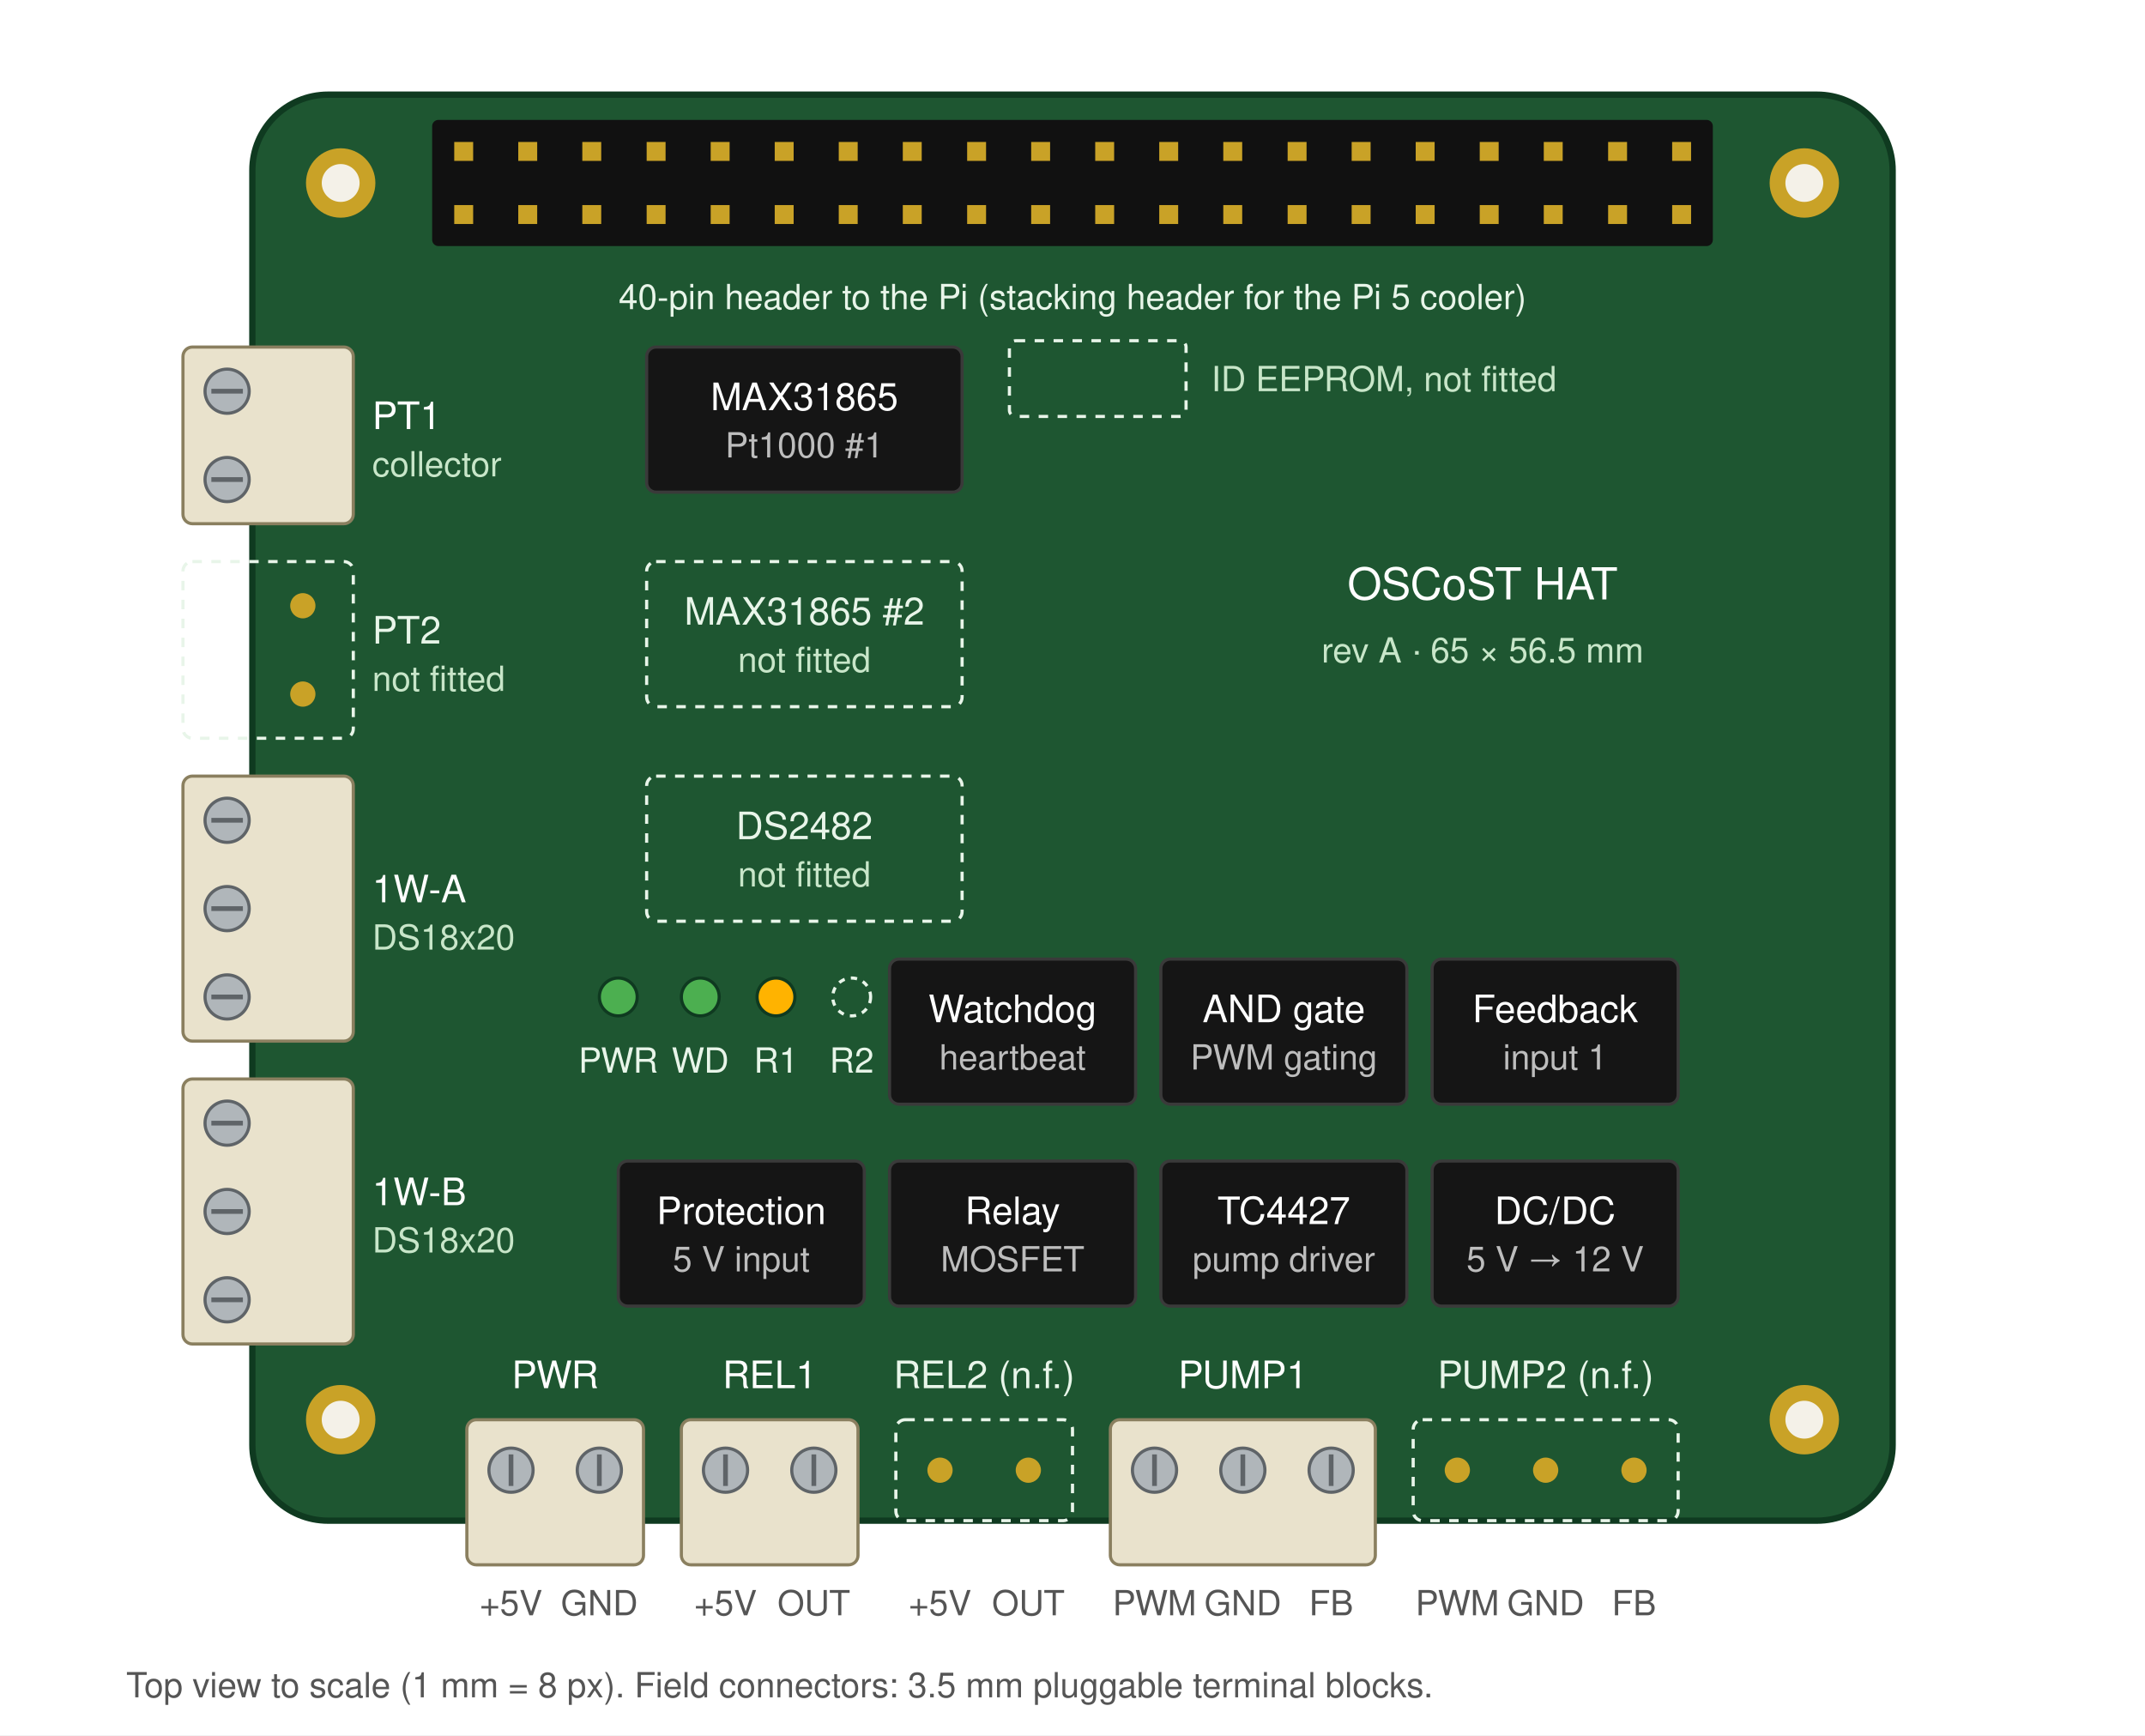
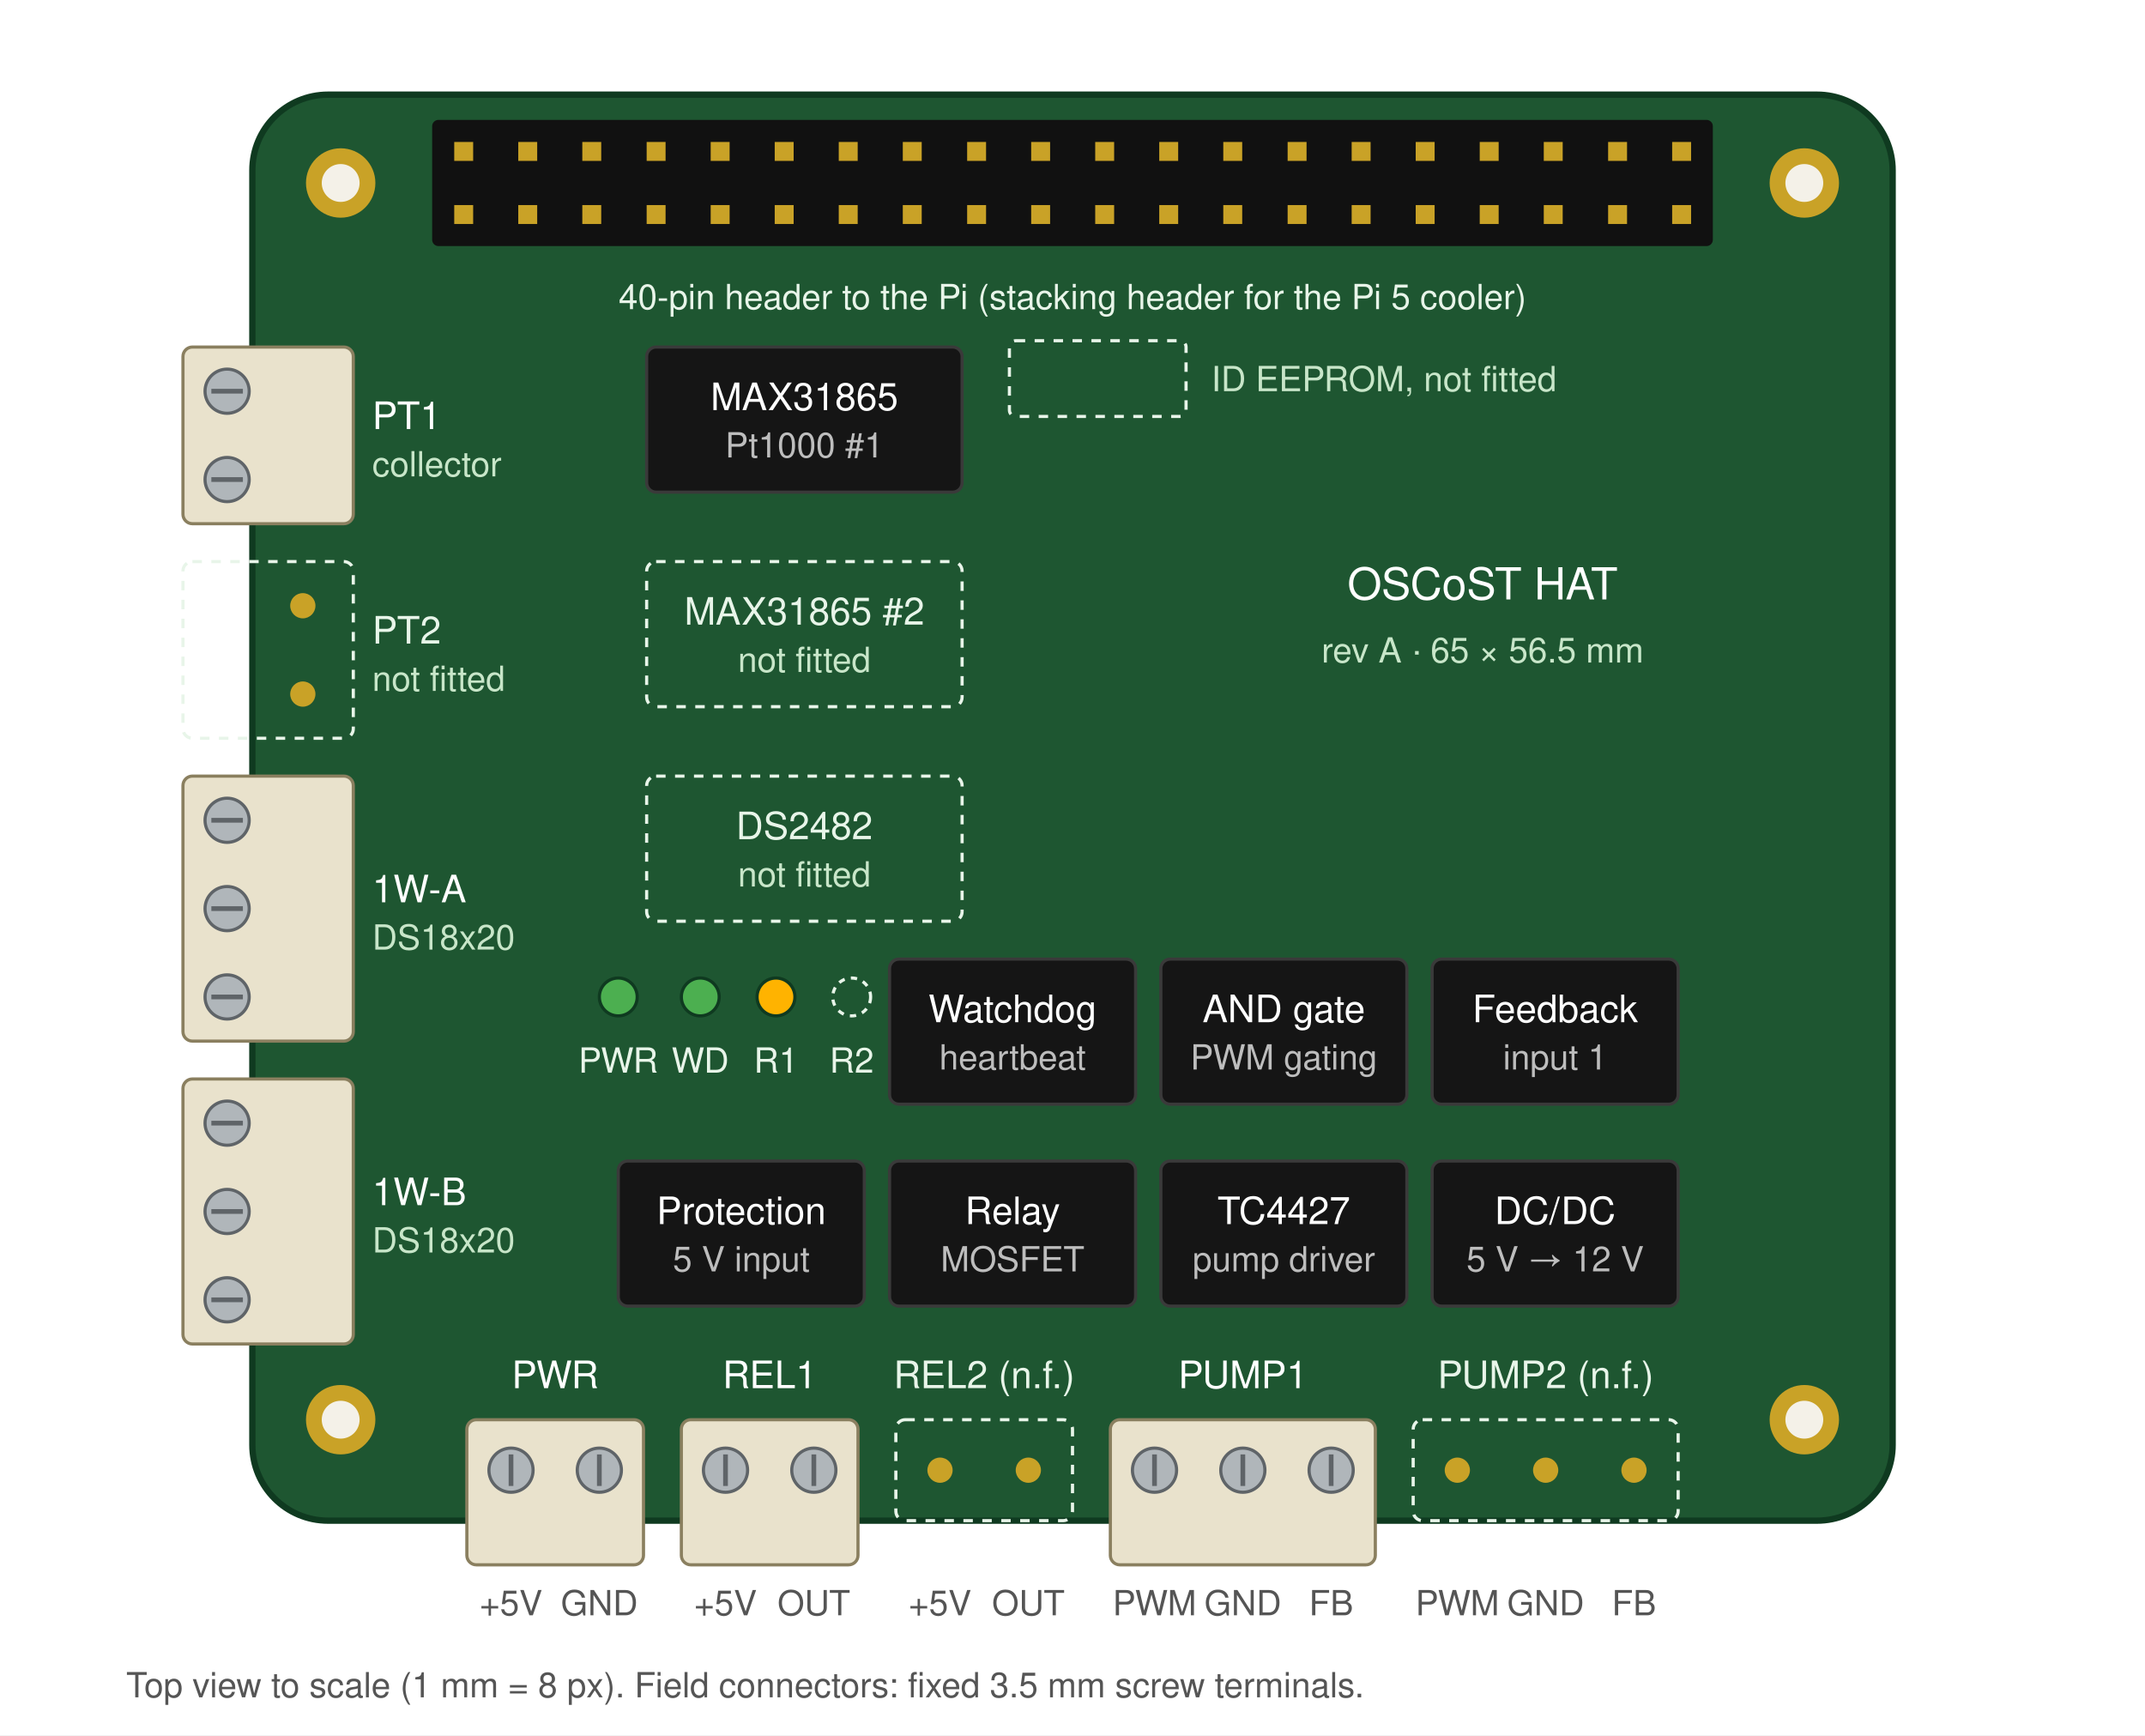
<svg xmlns="http://www.w3.org/2000/svg" width="680" height="550" viewBox="0 0 680 550" font-family="Helvetica, Arial, sans-serif">
  <rect width="680" height="550" fill="white" />
  <rect x="80" y="30" width="520" height="452" rx="24" fill="#1E5631" stroke="#0F3A20" stroke-width="2" />
  <circle cx="108" cy="58" r="11" fill="#C9A227" />
  <circle cx="108" cy="58" r="6" fill="#F4F1E8" />
  <circle cx="572" cy="58" r="11" fill="#C9A227" />
  <circle cx="572" cy="58" r="6" fill="#F4F1E8" />
  <circle cx="108" cy="450" r="11" fill="#C9A227" />
  <circle cx="108" cy="450" r="6" fill="#F4F1E8" />
  <circle cx="572" cy="450" r="11" fill="#C9A227" />
  <circle cx="572" cy="450" r="6" fill="#F4F1E8" />
  <rect x="137" y="38" width="406" height="40" rx="2" fill="#111111" />
  <rect x="144.0" y="45" width="6" height="6" fill="#C9A227" />
  <rect x="144.0" y="65" width="6" height="6" fill="#C9A227" />
  <rect x="164.3" y="45" width="6" height="6" fill="#C9A227" />
  <rect x="164.3" y="65" width="6" height="6" fill="#C9A227" />
  <rect x="184.6" y="45" width="6" height="6" fill="#C9A227" />
  <rect x="184.6" y="65" width="6" height="6" fill="#C9A227" />
  <rect x="205.0" y="45" width="6" height="6" fill="#C9A227" />
  <rect x="205.0" y="65" width="6" height="6" fill="#C9A227" />
  <rect x="225.3" y="45" width="6" height="6" fill="#C9A227" />
  <rect x="225.3" y="65" width="6" height="6" fill="#C9A227" />
  <rect x="245.6" y="45" width="6" height="6" fill="#C9A227" />
  <rect x="245.6" y="65" width="6" height="6" fill="#C9A227" />
  <rect x="265.9" y="45" width="6" height="6" fill="#C9A227" />
  <rect x="265.9" y="65" width="6" height="6" fill="#C9A227" />
  <rect x="286.2" y="45" width="6" height="6" fill="#C9A227" />
  <rect x="286.2" y="65" width="6" height="6" fill="#C9A227" />
  <rect x="306.6" y="45" width="6" height="6" fill="#C9A227" />
  <rect x="306.6" y="65" width="6" height="6" fill="#C9A227" />
  <rect x="326.9" y="45" width="6" height="6" fill="#C9A227" />
  <rect x="326.9" y="65" width="6" height="6" fill="#C9A227" />
  <rect x="347.2" y="45" width="6" height="6" fill="#C9A227" />
  <rect x="347.2" y="65" width="6" height="6" fill="#C9A227" />
  <rect x="367.5" y="45" width="6" height="6" fill="#C9A227" />
  <rect x="367.5" y="65" width="6" height="6" fill="#C9A227" />
  <rect x="387.8" y="45" width="6" height="6" fill="#C9A227" />
  <rect x="387.8" y="65" width="6" height="6" fill="#C9A227" />
  <rect x="408.2" y="45" width="6" height="6" fill="#C9A227" />
  <rect x="408.2" y="65" width="6" height="6" fill="#C9A227" />
  <rect x="428.5" y="45" width="6" height="6" fill="#C9A227" />
  <rect x="428.5" y="65" width="6" height="6" fill="#C9A227" />
  <rect x="448.8" y="45" width="6" height="6" fill="#C9A227" />
  <rect x="448.8" y="65" width="6" height="6" fill="#C9A227" />
  <rect x="469.1" y="45" width="6" height="6" fill="#C9A227" />
  <rect x="469.1" y="65" width="6" height="6" fill="#C9A227" />
  <rect x="489.4" y="45" width="6" height="6" fill="#C9A227" />
  <rect x="489.4" y="65" width="6" height="6" fill="#C9A227" />
  <rect x="509.8" y="45" width="6" height="6" fill="#C9A227" />
  <rect x="509.8" y="65" width="6" height="6" fill="#C9A227" />
  <rect x="530.1" y="45" width="6" height="6" fill="#C9A227" />
  <rect x="530.1" y="65" width="6" height="6" fill="#C9A227" />
  <text class="ts" x="340" y="98" text-anchor="middle" style="font-size:11px;font-weight:400;fill:#E8F5E9">40-pin header to the Pi (stacking header for the Pi 5 cooler)</text>
  <rect x="320" y="108" width="56" height="24" rx="2" fill="none" stroke="#E8F5E9" stroke-width="1" stroke-dasharray="3 3" />
  <text class="ts" x="384" y="124" text-anchor="start" style="font-size:11px;font-weight:400;fill:#C8E6C9">ID EEPROM, not fitted</text>
  <rect x="58" y="110" width="54" height="56" rx="3" fill="#E9E2CC" stroke="#8A7F5F" stroke-width="1" />
  <circle cx="72" cy="124" r="7" fill="#B0B6BA" stroke="#5F6468" />
  <line x1="67" y1="124" x2="77" y2="124" stroke="#5F6468" stroke-width="1.5" />
  <circle cx="72" cy="152" r="7" fill="#B0B6BA" stroke="#5F6468" />
  <line x1="67" y1="152" x2="77" y2="152" stroke="#5F6468" stroke-width="1.5" />
  <text class="th" x="118" y="136.0" text-anchor="start" style="font-size:12px;font-weight:500;fill:#ffffff">PT1</text>
  <text class="ts" x="118" y="151.0" text-anchor="start" style="font-size:11px;font-weight:400;fill:#C8E6C9">collector</text>
  <rect x="58" y="178" width="54" height="56" rx="3" fill="none" stroke="#E8F5E9" stroke-width="1" stroke-dasharray="3 3" />
  <circle cx="96" cy="192" r="4" fill="#C9A227" />
  <circle cx="96" cy="220" r="4" fill="#C9A227" />
  <text class="th" x="118" y="204.0" text-anchor="start" style="font-size:12px;font-weight:500;fill:#E8F5E9">PT2</text>
  <text class="ts" x="118" y="219.0" text-anchor="start" style="font-size:11px;font-weight:400;fill:#C8E6C9">not fitted</text>
  <rect x="58" y="246" width="54" height="84" rx="3" fill="#E9E2CC" stroke="#8A7F5F" stroke-width="1" />
  <circle cx="72" cy="260" r="7" fill="#B0B6BA" stroke="#5F6468" />
  <line x1="67" y1="260" x2="77" y2="260" stroke="#5F6468" stroke-width="1.5" />
  <circle cx="72" cy="288" r="7" fill="#B0B6BA" stroke="#5F6468" />
  <line x1="67" y1="288" x2="77" y2="288" stroke="#5F6468" stroke-width="1.5" />
  <circle cx="72" cy="316" r="7" fill="#B0B6BA" stroke="#5F6468" />
  <line x1="67" y1="316" x2="77" y2="316" stroke="#5F6468" stroke-width="1.5" />
  <text class="th" x="118" y="286.0" text-anchor="start" style="font-size:12px;font-weight:500;fill:#ffffff">1W-A</text>
  <text class="ts" x="118" y="301.0" text-anchor="start" style="font-size:11px;font-weight:400;fill:#C8E6C9">DS18x20</text>
  <rect x="58" y="342" width="54" height="84" rx="3" fill="#E9E2CC" stroke="#8A7F5F" stroke-width="1" />
  <circle cx="72" cy="356" r="7" fill="#B0B6BA" stroke="#5F6468" />
  <line x1="67" y1="356" x2="77" y2="356" stroke="#5F6468" stroke-width="1.5" />
  <circle cx="72" cy="384" r="7" fill="#B0B6BA" stroke="#5F6468" />
  <line x1="67" y1="384" x2="77" y2="384" stroke="#5F6468" stroke-width="1.5" />
  <circle cx="72" cy="412" r="7" fill="#B0B6BA" stroke="#5F6468" />
  <line x1="67" y1="412" x2="77" y2="412" stroke="#5F6468" stroke-width="1.5" />
  <text class="th" x="118" y="382.0" text-anchor="start" style="font-size:12px;font-weight:500;fill:#ffffff">1W-B</text>
  <text class="ts" x="118" y="397.0" text-anchor="start" style="font-size:11px;font-weight:400;fill:#C8E6C9">DS18x20</text>
  <rect x="148" y="450" width="56" height="46" rx="3" fill="#E9E2CC" stroke="#8A7F5F" stroke-width="1" />
  <circle cx="162" cy="466" r="7" fill="#B0B6BA" stroke="#5F6468" />
  <line x1="162" y1="461" x2="162" y2="471" stroke="#5F6468" stroke-width="1.5" />
  <text class="ts" x="162" y="512" text-anchor="middle" style="font-size:11px;font-weight:400;fill:#555555">+5V</text>
  <circle cx="190" cy="466" r="7" fill="#B0B6BA" stroke="#5F6468" />
  <line x1="190" y1="461" x2="190" y2="471" stroke="#5F6468" stroke-width="1.5" />
  <text class="ts" x="190" y="512" text-anchor="middle" style="font-size:11px;font-weight:400;fill:#555555">GND</text>
  <text class="th" x="176.0" y="440" text-anchor="middle" style="font-size:12px;font-weight:500;fill:#ffffff">PWR</text>
  <rect x="216" y="450" width="56" height="46" rx="3" fill="#E9E2CC" stroke="#8A7F5F" stroke-width="1" />
  <circle cx="230" cy="466" r="7" fill="#B0B6BA" stroke="#5F6468" />
  <line x1="230" y1="461" x2="230" y2="471" stroke="#5F6468" stroke-width="1.5" />
  <text class="ts" x="230" y="512" text-anchor="middle" style="font-size:11px;font-weight:400;fill:#555555">+5V</text>
  <circle cx="258" cy="466" r="7" fill="#B0B6BA" stroke="#5F6468" />
  <line x1="258" y1="461" x2="258" y2="471" stroke="#5F6468" stroke-width="1.5" />
  <text class="ts" x="258" y="512" text-anchor="middle" style="font-size:11px;font-weight:400;fill:#555555">OUT</text>
  <text class="th" x="244.0" y="440" text-anchor="middle" style="font-size:12px;font-weight:500;fill:#ffffff">REL1</text>
  <rect x="284" y="450" width="56" height="32" rx="3" fill="none" stroke="#E8F5E9" stroke-width="1" stroke-dasharray="3 3" />
  <circle cx="298" cy="466" r="4" fill="#C9A227" />
  <text class="ts" x="298" y="512" text-anchor="middle" style="font-size:11px;font-weight:400;fill:#555555">+5V</text>
  <circle cx="326" cy="466" r="4" fill="#C9A227" />
  <text class="ts" x="326" y="512" text-anchor="middle" style="font-size:11px;font-weight:400;fill:#555555">OUT</text>
  <text class="th" x="312.0" y="440" text-anchor="middle" style="font-size:12px;font-weight:500;fill:#E8F5E9">REL2 (n.f.)</text>
  <rect x="352" y="450" width="84" height="46" rx="3" fill="#E9E2CC" stroke="#8A7F5F" stroke-width="1" />
  <circle cx="366" cy="466" r="7" fill="#B0B6BA" stroke="#5F6468" />
  <line x1="366" y1="461" x2="366" y2="471" stroke="#5F6468" stroke-width="1.5" />
  <text class="ts" x="366" y="512" text-anchor="middle" style="font-size:11px;font-weight:400;fill:#555555">PWM</text>
  <circle cx="394" cy="466" r="7" fill="#B0B6BA" stroke="#5F6468" />
  <line x1="394" y1="461" x2="394" y2="471" stroke="#5F6468" stroke-width="1.5" />
  <text class="ts" x="394" y="512" text-anchor="middle" style="font-size:11px;font-weight:400;fill:#555555">GND</text>
  <circle cx="422" cy="466" r="7" fill="#B0B6BA" stroke="#5F6468" />
  <line x1="422" y1="461" x2="422" y2="471" stroke="#5F6468" stroke-width="1.5" />
  <text class="ts" x="422" y="512" text-anchor="middle" style="font-size:11px;font-weight:400;fill:#555555">FB</text>
  <text class="th" x="394.0" y="440" text-anchor="middle" style="font-size:12px;font-weight:500;fill:#ffffff">PUMP1</text>
  <rect x="448" y="450" width="84" height="32" rx="3" fill="none" stroke="#E8F5E9" stroke-width="1" stroke-dasharray="3 3" />
  <circle cx="462" cy="466" r="4" fill="#C9A227" />
  <text class="ts" x="462" y="512" text-anchor="middle" style="font-size:11px;font-weight:400;fill:#555555">PWM</text>
  <circle cx="490" cy="466" r="4" fill="#C9A227" />
  <text class="ts" x="490" y="512" text-anchor="middle" style="font-size:11px;font-weight:400;fill:#555555">GND</text>
  <circle cx="518" cy="466" r="4" fill="#C9A227" />
  <text class="ts" x="518" y="512" text-anchor="middle" style="font-size:11px;font-weight:400;fill:#555555">FB</text>
  <text class="th" x="490.0" y="440" text-anchor="middle" style="font-size:12px;font-weight:500;fill:#E8F5E9">PUMP2 (n.f.)</text>
  <rect x="205" y="110" width="100" height="46" rx="3" fill="#151515" stroke="#3a3a3a" stroke-width="1" />
  <text class="th" x="255.0" y="130.0" text-anchor="middle" style="font-size:12px;font-weight:500;fill:#ffffff">MAX31865</text>
  <text class="ts" x="255.0" y="145.0" text-anchor="middle" style="font-size:11px;font-weight:400;fill:#bdbdbd">Pt1000 #1</text>
  <rect x="205" y="178" width="100" height="46" rx="3" fill="none" stroke="#E8F5E9" stroke-width="1" stroke-dasharray="3 3" />
  <text class="th" x="255" y="198" text-anchor="middle" style="font-size:12px;font-weight:500;fill:#E8F5E9">MAX31865 #2</text>
  <text class="ts" x="255" y="213" text-anchor="middle" style="font-size:11px;font-weight:400;fill:#C8E6C9">not fitted</text>
  <rect x="205" y="246" width="100" height="46" rx="3" fill="none" stroke="#E8F5E9" stroke-width="1" stroke-dasharray="3 3" />
  <text class="th" x="255" y="266" text-anchor="middle" style="font-size:12px;font-weight:500;fill:#E8F5E9">DS2482</text>
  <text class="ts" x="255" y="281" text-anchor="middle" style="font-size:11px;font-weight:400;fill:#C8E6C9">not fitted</text>
  <rect x="196" y="368" width="78" height="46" rx="3" fill="#151515" stroke="#3a3a3a" stroke-width="1" />
  <text class="th" x="235.0" y="388.0" text-anchor="middle" style="font-size:12px;font-weight:500;fill:#ffffff">Protection</text>
  <text class="ts" x="235.0" y="403.0" text-anchor="middle" style="font-size:11px;font-weight:400;fill:#bdbdbd">5 V input</text>
  <rect x="282" y="368" width="78" height="46" rx="3" fill="#151515" stroke="#3a3a3a" stroke-width="1" />
  <text class="th" x="321.0" y="388.0" text-anchor="middle" style="font-size:12px;font-weight:500;fill:#ffffff">Relay</text>
  <text class="ts" x="321.0" y="403.0" text-anchor="middle" style="font-size:11px;font-weight:400;fill:#bdbdbd">MOSFET</text>
  <rect x="368" y="368" width="78" height="46" rx="3" fill="#151515" stroke="#3a3a3a" stroke-width="1" />
  <text class="th" x="407.0" y="388.0" text-anchor="middle" style="font-size:12px;font-weight:500;fill:#ffffff">TC4427</text>
  <text class="ts" x="407.0" y="403.0" text-anchor="middle" style="font-size:11px;font-weight:400;fill:#bdbdbd">pump driver</text>
  <rect x="454" y="368" width="78" height="46" rx="3" fill="#151515" stroke="#3a3a3a" stroke-width="1" />
  <text class="th" x="493.0" y="388.0" text-anchor="middle" style="font-size:12px;font-weight:500;fill:#ffffff">DC/DC</text>
  <text class="ts" x="493.0" y="403.0" text-anchor="middle" style="font-size:11px;font-weight:400;fill:#bdbdbd">5 V → 12 V</text>
  <rect x="282" y="304" width="78" height="46" rx="3" fill="#151515" stroke="#3a3a3a" stroke-width="1" />
  <text class="th" x="321.0" y="324.0" text-anchor="middle" style="font-size:12px;font-weight:500;fill:#ffffff">Watchdog</text>
  <text class="ts" x="321.0" y="339.0" text-anchor="middle" style="font-size:11px;font-weight:400;fill:#bdbdbd">heartbeat</text>
  <rect x="368" y="304" width="78" height="46" rx="3" fill="#151515" stroke="#3a3a3a" stroke-width="1" />
  <text class="th" x="407.0" y="324.0" text-anchor="middle" style="font-size:12px;font-weight:500;fill:#ffffff">AND gate</text>
  <text class="ts" x="407.0" y="339.0" text-anchor="middle" style="font-size:11px;font-weight:400;fill:#bdbdbd">PWM gating</text>
  <rect x="454" y="304" width="78" height="46" rx="3" fill="#151515" stroke="#3a3a3a" stroke-width="1" />
  <text class="th" x="493.0" y="324.0" text-anchor="middle" style="font-size:12px;font-weight:500;fill:#ffffff">Feedback</text>
  <text class="ts" x="493.0" y="339.0" text-anchor="middle" style="font-size:11px;font-weight:400;fill:#bdbdbd">input 1</text>
  <circle cx="196" cy="316" r="6" fill="#4CAF50" stroke="#0F3A20" />
  <text class="ts" x="196" y="340" text-anchor="middle" style="font-size:11px;font-weight:400;fill:#E8F5E9">PWR</text>
  <circle cx="222" cy="316" r="6" fill="#4CAF50" stroke="#0F3A20" />
  <text class="ts" x="222" y="340" text-anchor="middle" style="font-size:11px;font-weight:400;fill:#E8F5E9">WD</text>
  <circle cx="246" cy="316" r="6" fill="#FFB300" stroke="#0F3A20" />
  <text class="ts" x="246" y="340" text-anchor="middle" style="font-size:11px;font-weight:400;fill:#E8F5E9">R1</text>
  <circle cx="270" cy="316" r="6" fill="none" stroke="#E8F5E9" stroke-dasharray="2 2" />
  <text class="ts" x="270" y="340" text-anchor="middle" style="font-size:11px;font-weight:400;fill:#E8F5E9">R2</text>
  <text class="th" x="470" y="190" text-anchor="middle" style="font-size:14px;font-weight:500;fill:#ffffff">OSCoST HAT</text>
  <text class="ts" x="470" y="210" text-anchor="middle" style="font-size:11px;font-weight:400;fill:#C8E6C9">rev A · 65 × 56.5 mm</text>
-   <text class="ts" x="40" y="538" text-anchor="start" style="font-size:11px;font-weight:400;fill:#555555">Top view to scale (1 mm = 8 px). Field connectors: 3.5 mm pluggable terminal blocks.</text>
+   <text class="ts" x="40" y="538" text-anchor="start" style="font-size:11px;font-weight:400;fill:#555555">Top view to scale (1 mm = 8 px). Field connectors: fixed 3.5 mm screw terminals.</text>
</svg>
